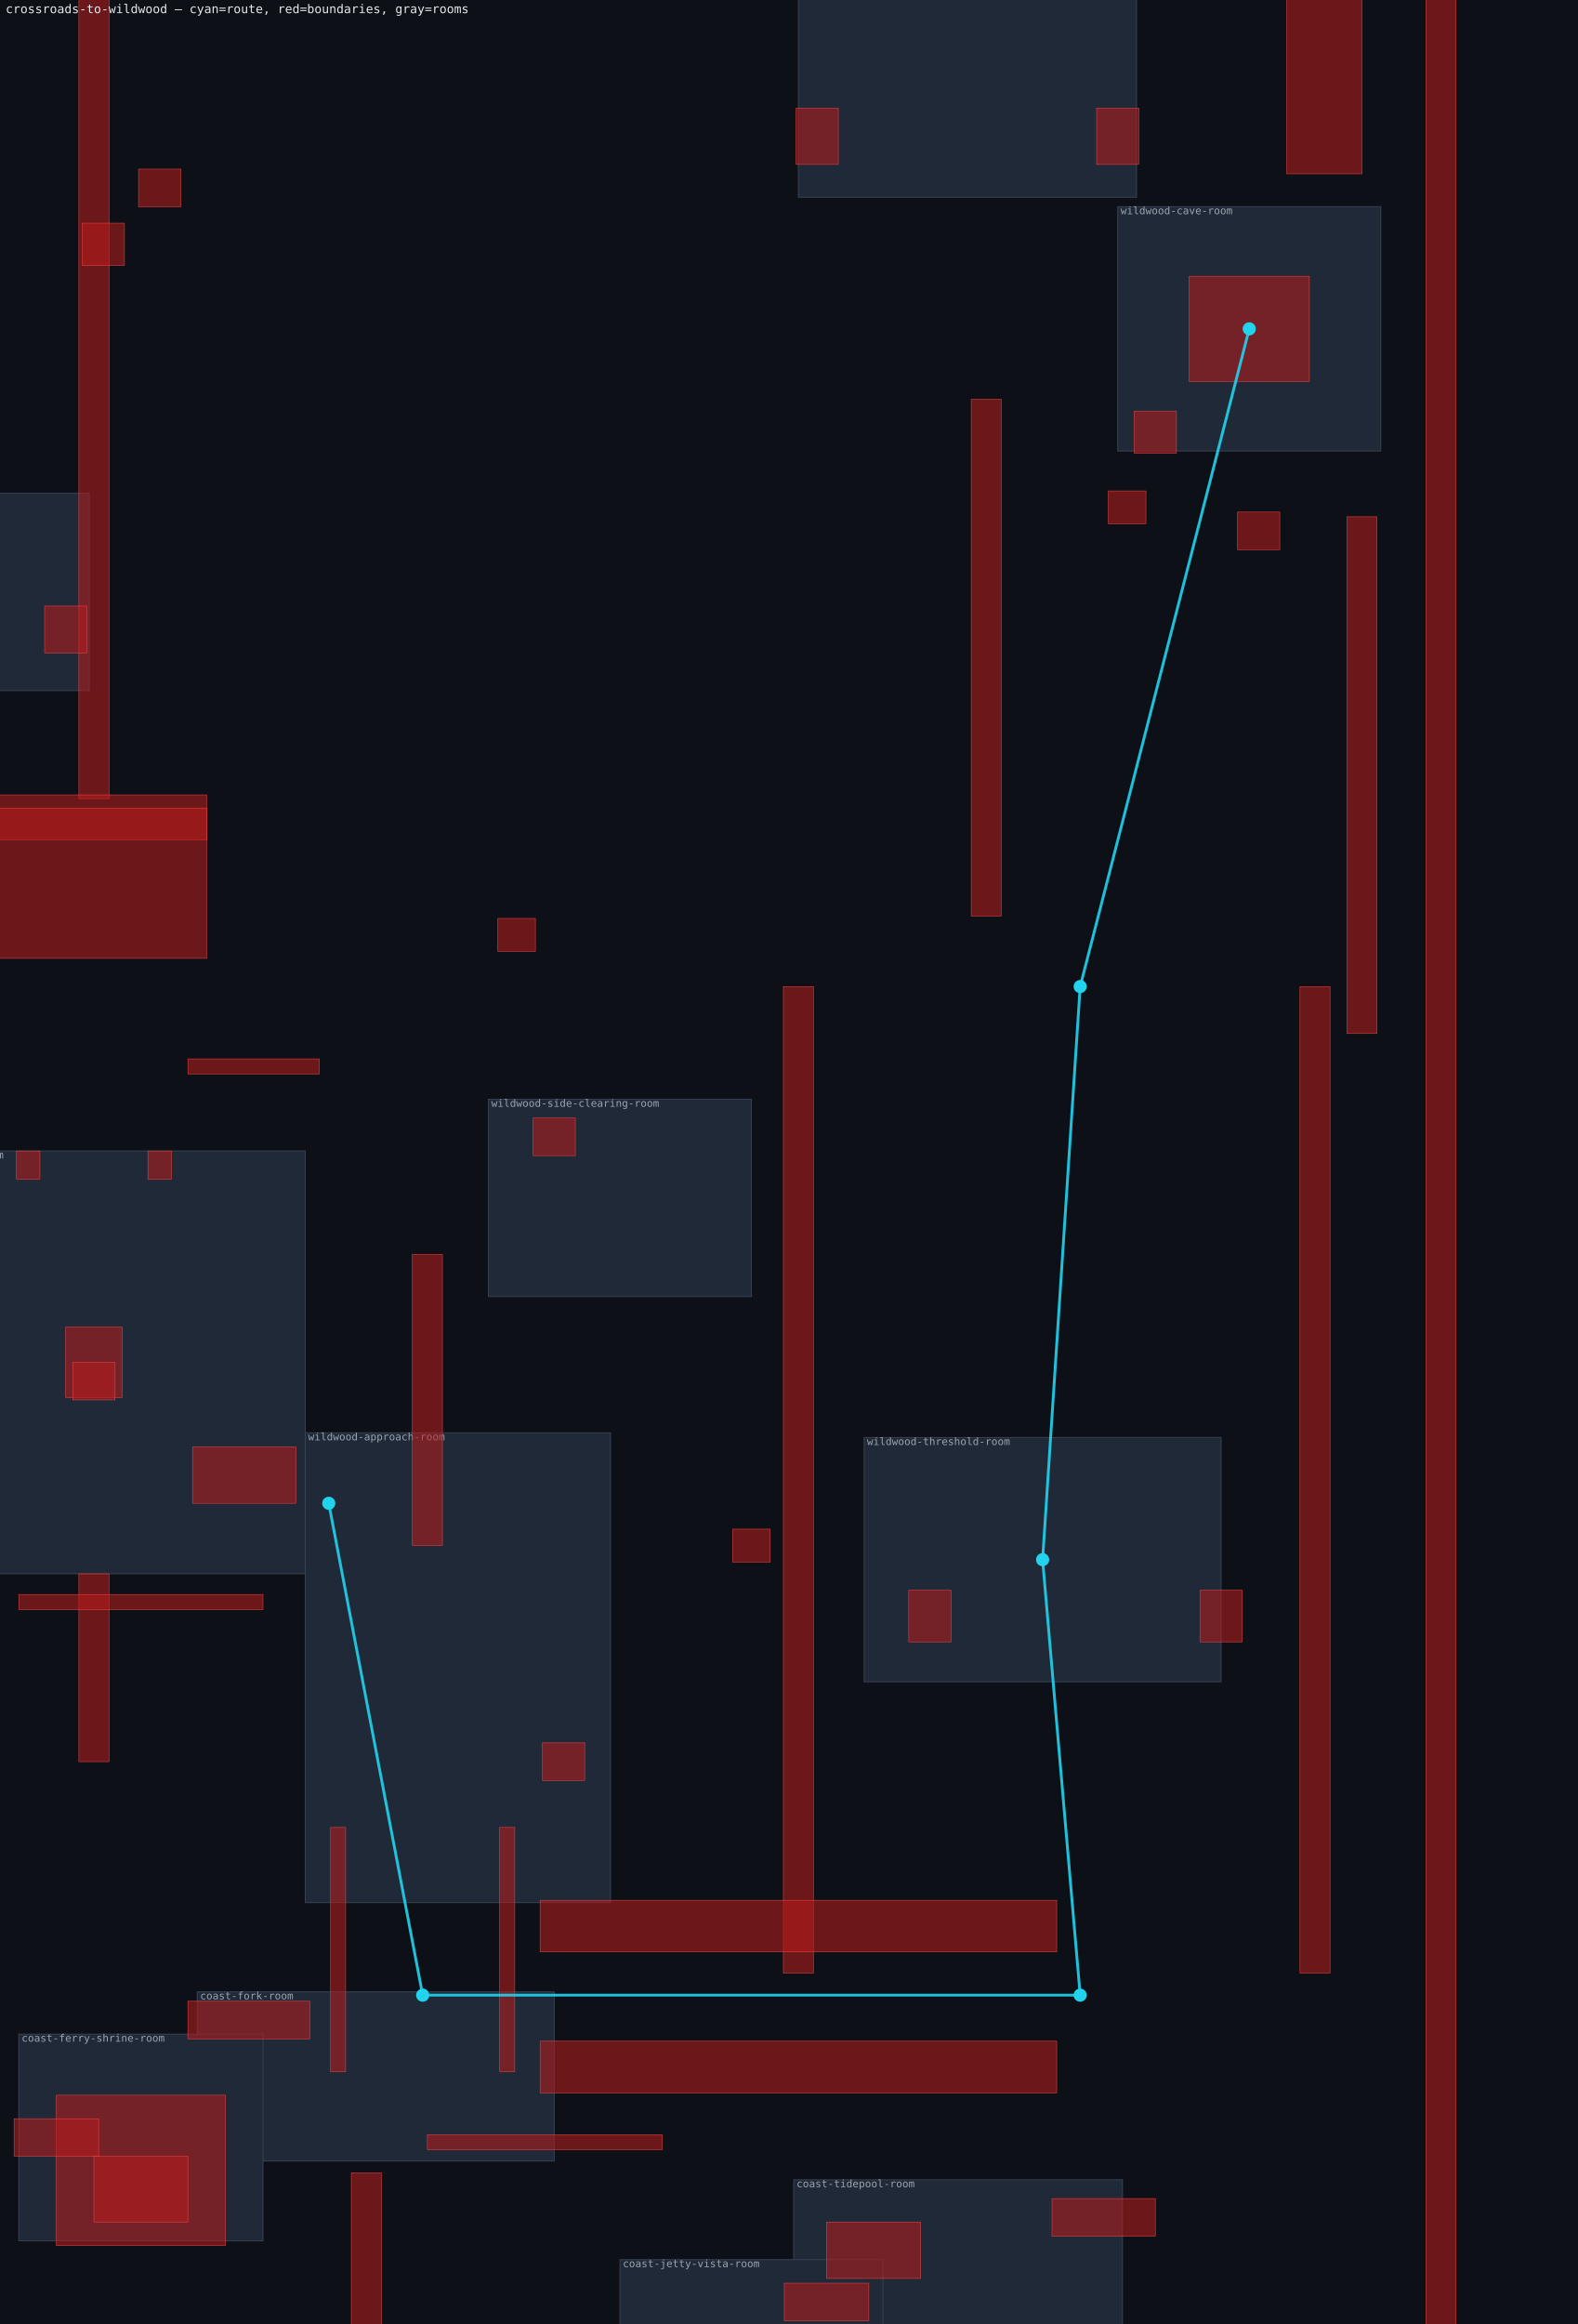
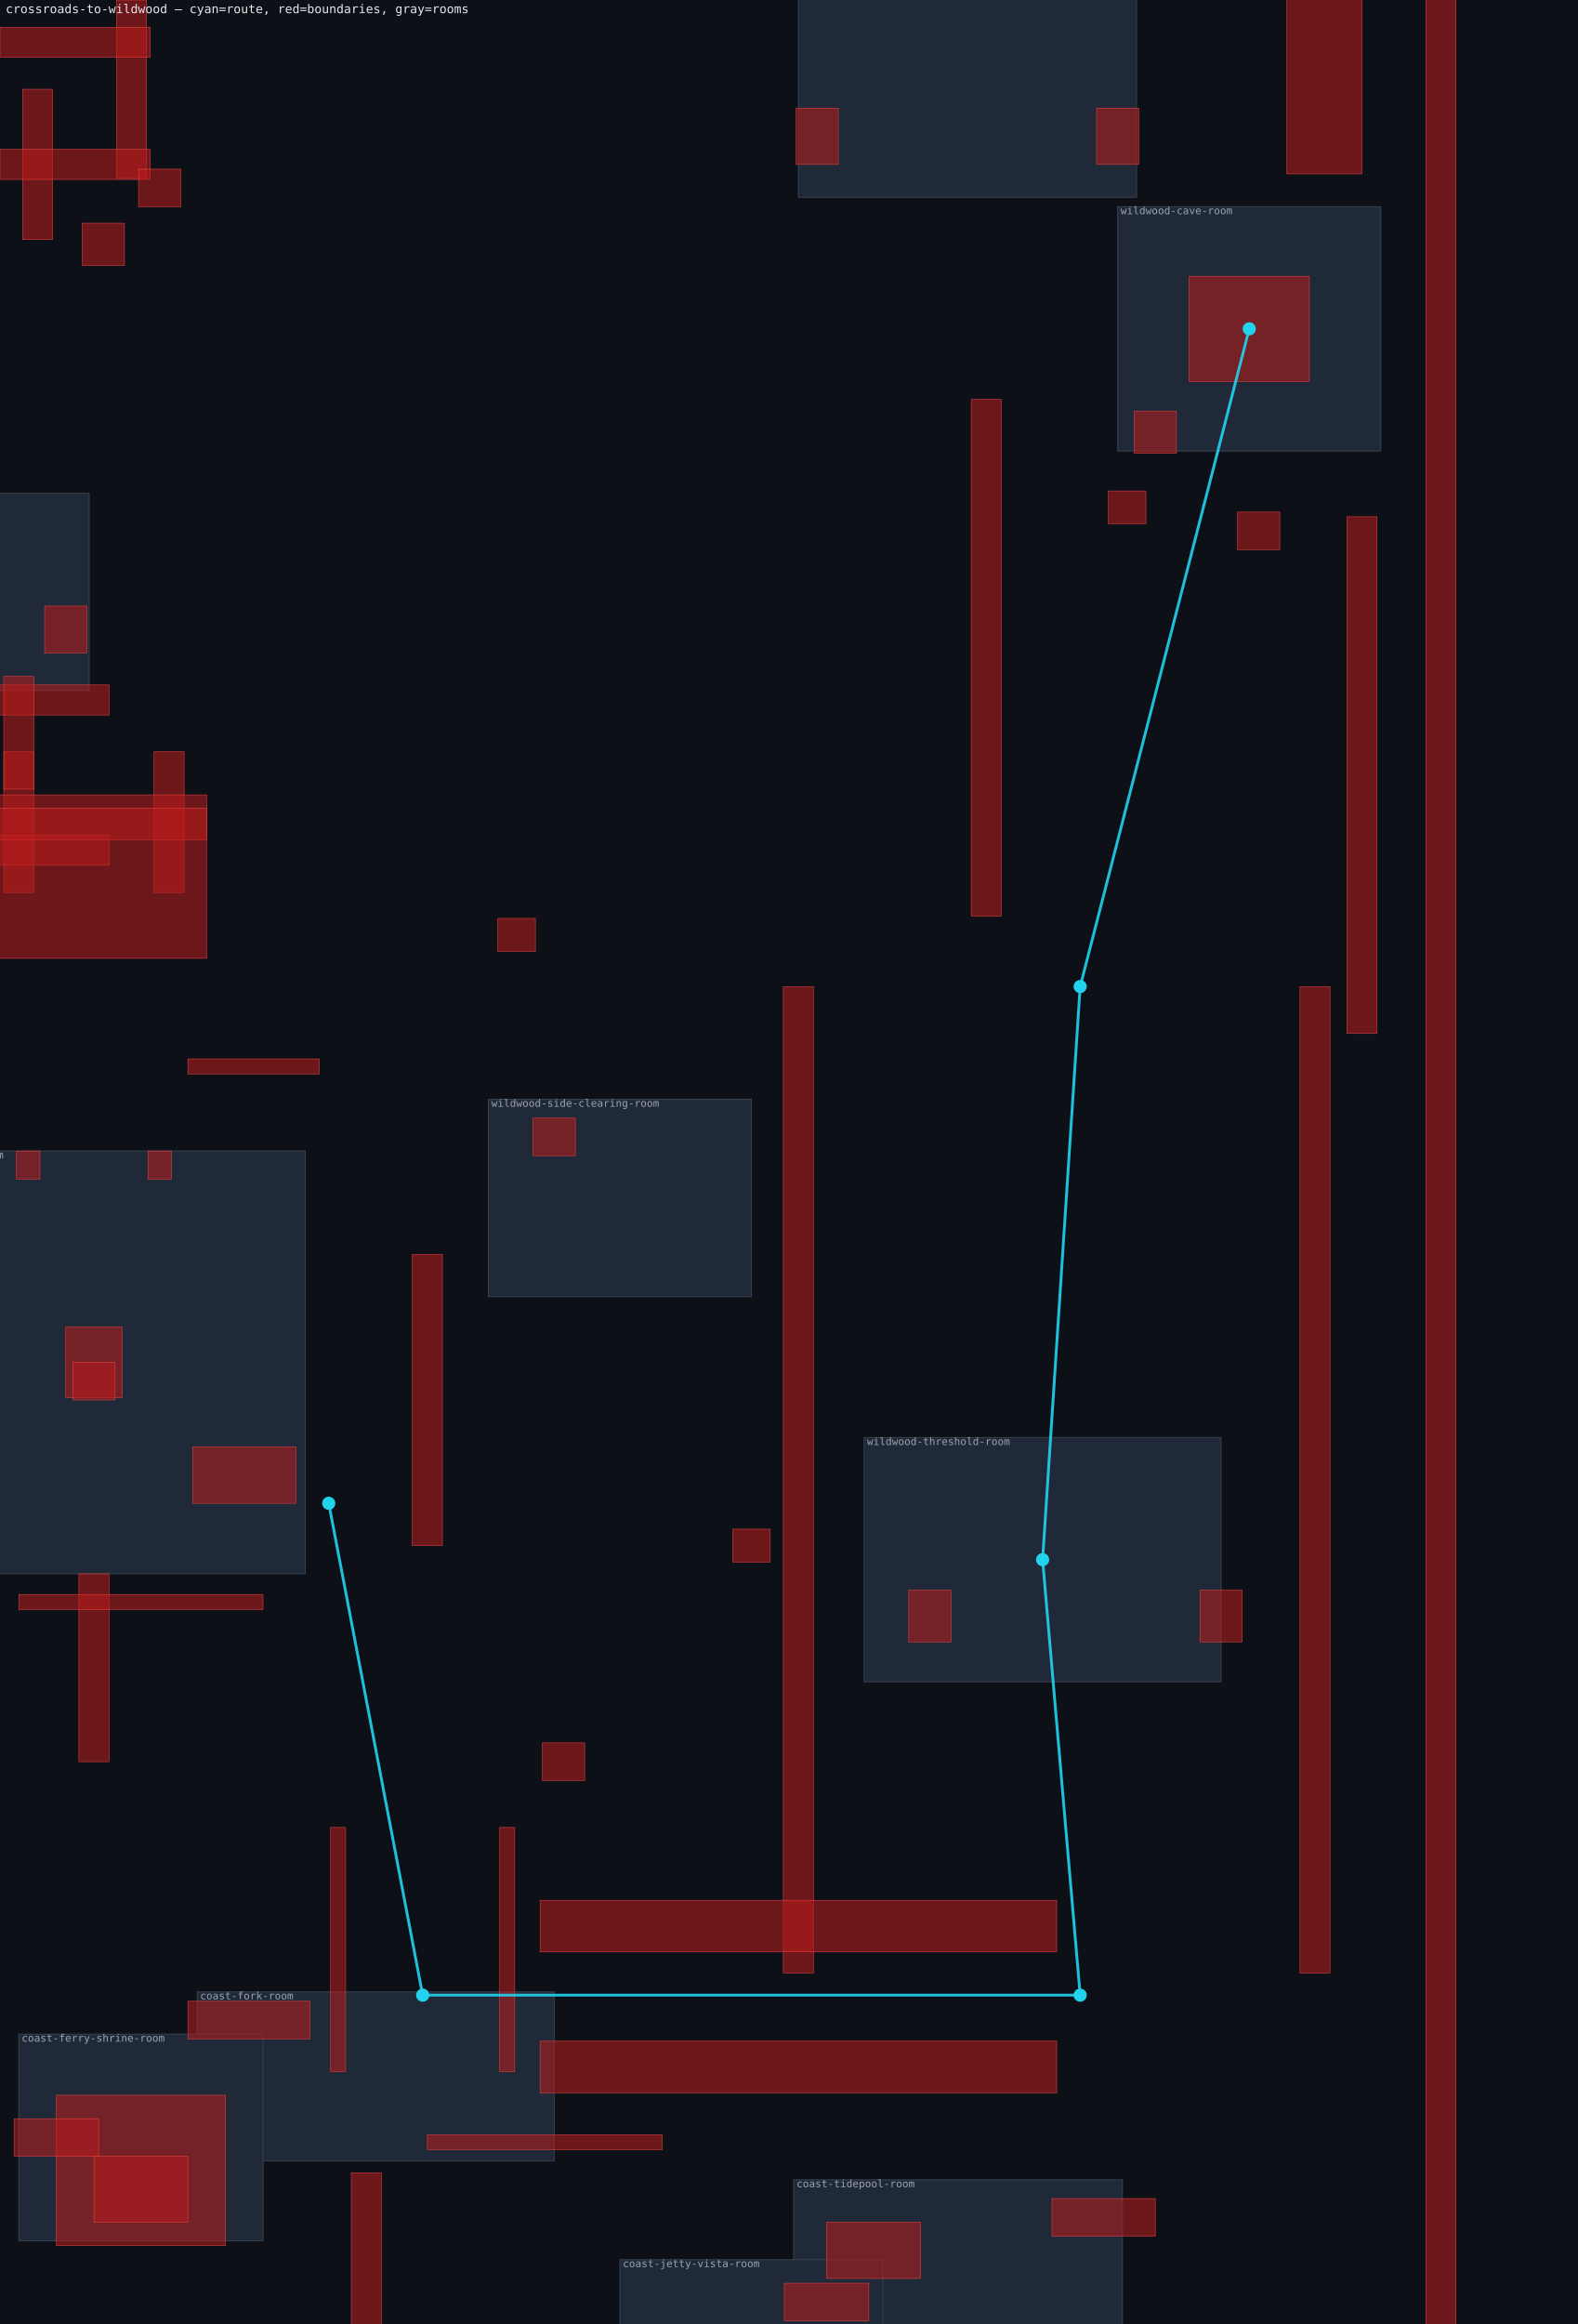
<svg xmlns="http://www.w3.org/2000/svg" viewBox="0 0 3360 4947" width="840" height="1236.75">
  <rect width="3360" height="4947" fill="#0d1117" />
  <rect x="-250" y="2450" width="900" height="900" fill="#1f2937" stroke="#374151" stroke-width="2" />
  <text x="-244" y="2466" fill="#9ca3af" font-size="22" font-family="monospace">crossroads-hub-room</text>
  <rect x="420" y="4240" width="760" height="360" fill="#1f2937" stroke="#374151" stroke-width="2" />
  <text x="426" y="4256" fill="#9ca3af" font-size="22" font-family="monospace">coast-fork-room</text>
  <rect x="40" y="4330" width="520" height="440" fill="#1f2937" stroke="#374151" stroke-width="2" />
  <text x="46" y="4346" fill="#9ca3af" font-size="22" font-family="monospace">coast-ferry-shrine-room</text>
  <rect x="1690" y="4640" width="700" height="360" fill="#1f2937" stroke="#374151" stroke-width="2" />
  <text x="1696" y="4656" fill="#9ca3af" font-size="22" font-family="monospace">coast-tidepool-room</text>
  <rect x="1320" y="4810" width="560" height="420" fill="#1f2937" stroke="#374151" stroke-width="2" />
  <text x="1326" y="4826" fill="#9ca3af" font-size="22" font-family="monospace">coast-jetty-vista-room</text>
  <rect x="-430" y="1050" width="620" height="420" fill="#1f2937" stroke="#374151" stroke-width="2" />
  <text x="-424" y="1066" fill="#9ca3af" font-size="22" font-family="monospace">silverpine-lower-room</text>
  <rect x="1840" y="3060" width="760" height="520" fill="#1f2937" stroke="#374151" stroke-width="2" />
  <text x="1846" y="3076" fill="#9ca3af" font-size="22" font-family="monospace">wildwood-threshold-room</text>
-   <rect x="650" y="3050" width="650" height="1000" fill="#1f2937" stroke="#374151" stroke-width="2" />
-   <text x="656" y="3066" fill="#9ca3af" font-size="22" font-family="monospace">wildwood-approach-room</text>
  <rect x="1040" y="2340" width="560" height="420" fill="#1f2937" stroke="#374151" stroke-width="2" />
  <text x="1046" y="2356" fill="#9ca3af" font-size="22" font-family="monospace">wildwood-side-clearing-room</text>
  <rect x="1700" y="-60" width="720" height="480" fill="#1f2937" stroke="#374151" stroke-width="2" />
  <text x="1706" y="-44" fill="#9ca3af" font-size="22" font-family="monospace">wildwood-combat-room</text>
  <rect x="2380" y="440" width="560" height="520" fill="#1f2937" stroke="#374151" stroke-width="2" />
  <text x="2386" y="456" fill="#9ca3af" font-size="22" font-family="monospace">wildwood-cave-room</text>
  <rect x="3036" y="-1100" width="64" height="6400" fill="#b91c1c" fill-opacity="0.55" stroke="#ef4444" stroke-width="1" />
  <rect x="1668" y="2100" width="64" height="2100" fill="#b91c1c" fill-opacity="0.55" stroke="#ef4444" stroke-width="1" />
  <rect x="2768" y="2100" width="64" height="2100" fill="#b91c1c" fill-opacity="0.55" stroke="#ef4444" stroke-width="1" />
  <rect x="2068" y="850" width="64" height="1100" fill="#b91c1c" fill-opacity="0.55" stroke="#ef4444" stroke-width="1" />
  <rect x="2868" y="1100" width="64" height="1100" fill="#b91c1c" fill-opacity="0.55" stroke="#ef4444" stroke-width="1" />
-   <rect x="168" y="-300" width="64" height="2000" fill="#b91c1c" fill-opacity="0.55" stroke="#ef4444" stroke-width="1" />
+   <rect x="8" y="1600" width="64" height="300" fill="#b91c1c" fill-opacity="0.55" stroke="#ef4444" stroke-width="1" />
+   <rect x="328" y="1600" width="64" height="300" fill="#b91c1c" fill-opacity="0.55" stroke="#ef4444" stroke-width="1" />
+   <rect x="-152" y="1458" width="384" height="64" fill="#b91c1c" fill-opacity="0.55" stroke="#ef4444" stroke-width="1" />
+   <rect x="-152" y="1778" width="384" height="64" fill="#b91c1c" fill-opacity="0.55" stroke="#ef4444" stroke-width="1" />
+   <rect x="8" y="1440" width="64" height="240" fill="#b91c1c" fill-opacity="0.55" stroke="#ef4444" stroke-width="1" />
+   <rect x="48" y="190" width="64" height="320" fill="#b91c1c" fill-opacity="0.55" stroke="#ef4444" stroke-width="1" />
+   <rect x="248" y="0" width="64" height="380" fill="#b91c1c" fill-opacity="0.55" stroke="#ef4444" stroke-width="1" />
+   <rect x="0" y="58" width="320" height="64" fill="#b91c1c" fill-opacity="0.55" stroke="#ef4444" stroke-width="1" />
+   <rect x="0" y="318" width="320" height="64" fill="#b91c1c" fill-opacity="0.55" stroke="#ef4444" stroke-width="1" />
  <rect x="168" y="3350" width="64" height="400" fill="#b91c1c" fill-opacity="0.55" stroke="#ef4444" stroke-width="1" />
  <rect x="748" y="4625" width="64" height="450" fill="#b91c1c" fill-opacity="0.55" stroke="#ef4444" stroke-width="1" />
  <rect x="-40" y="1692" width="480" height="96" fill="#b91c1c" fill-opacity="0.55" stroke="#ef4444" stroke-width="1" />
  <rect x="878" y="2670" width="64" height="620" fill="#b91c1c" fill-opacity="0.55" stroke="#ef4444" stroke-width="1" />
  <rect x="704" y="3890" width="32" height="520" fill="#b91c1c" fill-opacity="0.55" stroke="#ef4444" stroke-width="1" />
  <rect x="1064" y="3890" width="32" height="520" fill="#b91c1c" fill-opacity="0.55" stroke="#ef4444" stroke-width="1" />
  <rect x="910" y="4544" width="500" height="32" fill="#b91c1c" fill-opacity="0.55" stroke="#ef4444" stroke-width="1" />
  <rect x="40" y="3394" width="520" height="32" fill="#b91c1c" fill-opacity="0.55" stroke="#ef4444" stroke-width="1" />
  <rect x="400" y="2254" width="280" height="32" fill="#b91c1c" fill-opacity="0.55" stroke="#ef4444" stroke-width="1" />
  <rect x="2532" y="588" width="256" height="224" fill="#b91c1c" fill-opacity="0.55" stroke="#ef4444" stroke-width="1" />
  <rect x="120" y="4460" width="360" height="320" fill="#b91c1c" fill-opacity="0.55" stroke="#ef4444" stroke-width="1" />
  <rect x="-40" y="1720" width="480" height="320" fill="#b91c1c" fill-opacity="0.55" stroke="#ef4444" stroke-width="1" />
  <rect x="140" y="2825" width="120" height="150" fill="#b91c1c" fill-opacity="0.55" stroke="#ef4444" stroke-width="1" />
  <rect x="2740" y="-530" width="160" height="900" fill="#b91c1c" fill-opacity="0.55" stroke="#ef4444" stroke-width="1" />
  <rect x="1060" y="1955" width="80" height="70" fill="#b91c1c" fill-opacity="0.55" stroke="#ef4444" stroke-width="1" />
  <rect x="1560" y="3255" width="80" height="70" fill="#b91c1c" fill-opacity="0.55" stroke="#ef4444" stroke-width="1" />
  <rect x="1150" y="4045" width="1100" height="110" fill="#b91c1c" fill-opacity="0.55" stroke="#ef4444" stroke-width="1" />
  <rect x="1150" y="4345" width="1100" height="110" fill="#b91c1c" fill-opacity="0.55" stroke="#ef4444" stroke-width="1" />
  <rect x="1935" y="3385" width="90" height="110" fill="#b91c1c" fill-opacity="0.55" stroke="#ef4444" stroke-width="1" />
  <rect x="2555" y="3385" width="90" height="110" fill="#b91c1c" fill-opacity="0.55" stroke="#ef4444" stroke-width="1" />
  <rect x="1135" y="2380" width="90" height="80" fill="#b91c1c" fill-opacity="0.55" stroke="#ef4444" stroke-width="1" />
  <rect x="1155" y="3710" width="90" height="80" fill="#b91c1c" fill-opacity="0.55" stroke="#ef4444" stroke-width="1" />
  <rect x="2360" y="1045" width="80" height="70" fill="#b91c1c" fill-opacity="0.55" stroke="#ef4444" stroke-width="1" />
  <rect x="2635" y="1090" width="90" height="80" fill="#b91c1c" fill-opacity="0.55" stroke="#ef4444" stroke-width="1" />
  <rect x="1695" y="230" width="90" height="120" fill="#b91c1c" fill-opacity="0.55" stroke="#ef4444" stroke-width="1" />
  <rect x="2335" y="230" width="90" height="120" fill="#b91c1c" fill-opacity="0.55" stroke="#ef4444" stroke-width="1" />
  <rect x="2415" y="875" width="90" height="90" fill="#b91c1c" fill-opacity="0.55" stroke="#ef4444" stroke-width="1" />
  <rect x="295" y="360" width="90" height="80" fill="#b91c1c" fill-opacity="0.55" stroke="#ef4444" stroke-width="1" />
  <rect x="95" y="1290" width="90" height="100" fill="#b91c1c" fill-opacity="0.55" stroke="#ef4444" stroke-width="1" />
  <rect x="175" y="475" width="90" height="90" fill="#b91c1c" fill-opacity="0.55" stroke="#ef4444" stroke-width="1" />
  <rect x="200" y="4590" width="200" height="140" fill="#b91c1c" fill-opacity="0.55" stroke="#ef4444" stroke-width="1" />
  <rect x="1760" y="4730" width="200" height="120" fill="#b91c1c" fill-opacity="0.55" stroke="#ef4444" stroke-width="1" />
  <rect x="400" y="4260" width="260" height="80" fill="#b91c1c" fill-opacity="0.55" stroke="#ef4444" stroke-width="1" />
  <rect x="30" y="4510" width="180" height="80" fill="#b91c1c" fill-opacity="0.55" stroke="#ef4444" stroke-width="1" />
  <rect x="2240" y="4680" width="220" height="80" fill="#b91c1c" fill-opacity="0.55" stroke="#ef4444" stroke-width="1" />
  <rect x="1670" y="4860" width="180" height="80" fill="#b91c1c" fill-opacity="0.55" stroke="#ef4444" stroke-width="1" />
  <rect x="155" y="2900" width="90" height="80" fill="#b91c1c" fill-opacity="0.55" stroke="#ef4444" stroke-width="1" />
  <rect x="35" y="2450" width="50" height="60" fill="#b91c1c" fill-opacity="0.55" stroke="#ef4444" stroke-width="1" />
  <rect x="315" y="2450" width="50" height="60" fill="#b91c1c" fill-opacity="0.55" stroke="#ef4444" stroke-width="1" />
  <rect x="410" y="3080" width="220" height="120" fill="#b91c1c" fill-opacity="0.55" stroke="#ef4444" stroke-width="1" />
  <polyline points="700,3200 900,4247 2300,4247 2220,3320 2300,2100 2660,700" fill="none" stroke="#22d3ee" stroke-width="6" stroke-opacity="0.9" />
  <circle cx="700" cy="3200" r="14" fill="#22d3ee" />
  <circle cx="900" cy="4247" r="14" fill="#22d3ee" />
  <circle cx="2300" cy="4247" r="14" fill="#22d3ee" />
  <circle cx="2220" cy="3320" r="14" fill="#22d3ee" />
  <circle cx="2300" cy="2100" r="14" fill="#22d3ee" />
  <circle cx="2660" cy="700" r="14" fill="#22d3ee" />
  <text x="12" y="28" fill="#e5e7eb" font-size="26" font-family="monospace">crossroads-to-wildwood — cyan=route, red=boundaries, gray=rooms</text>
</svg>
